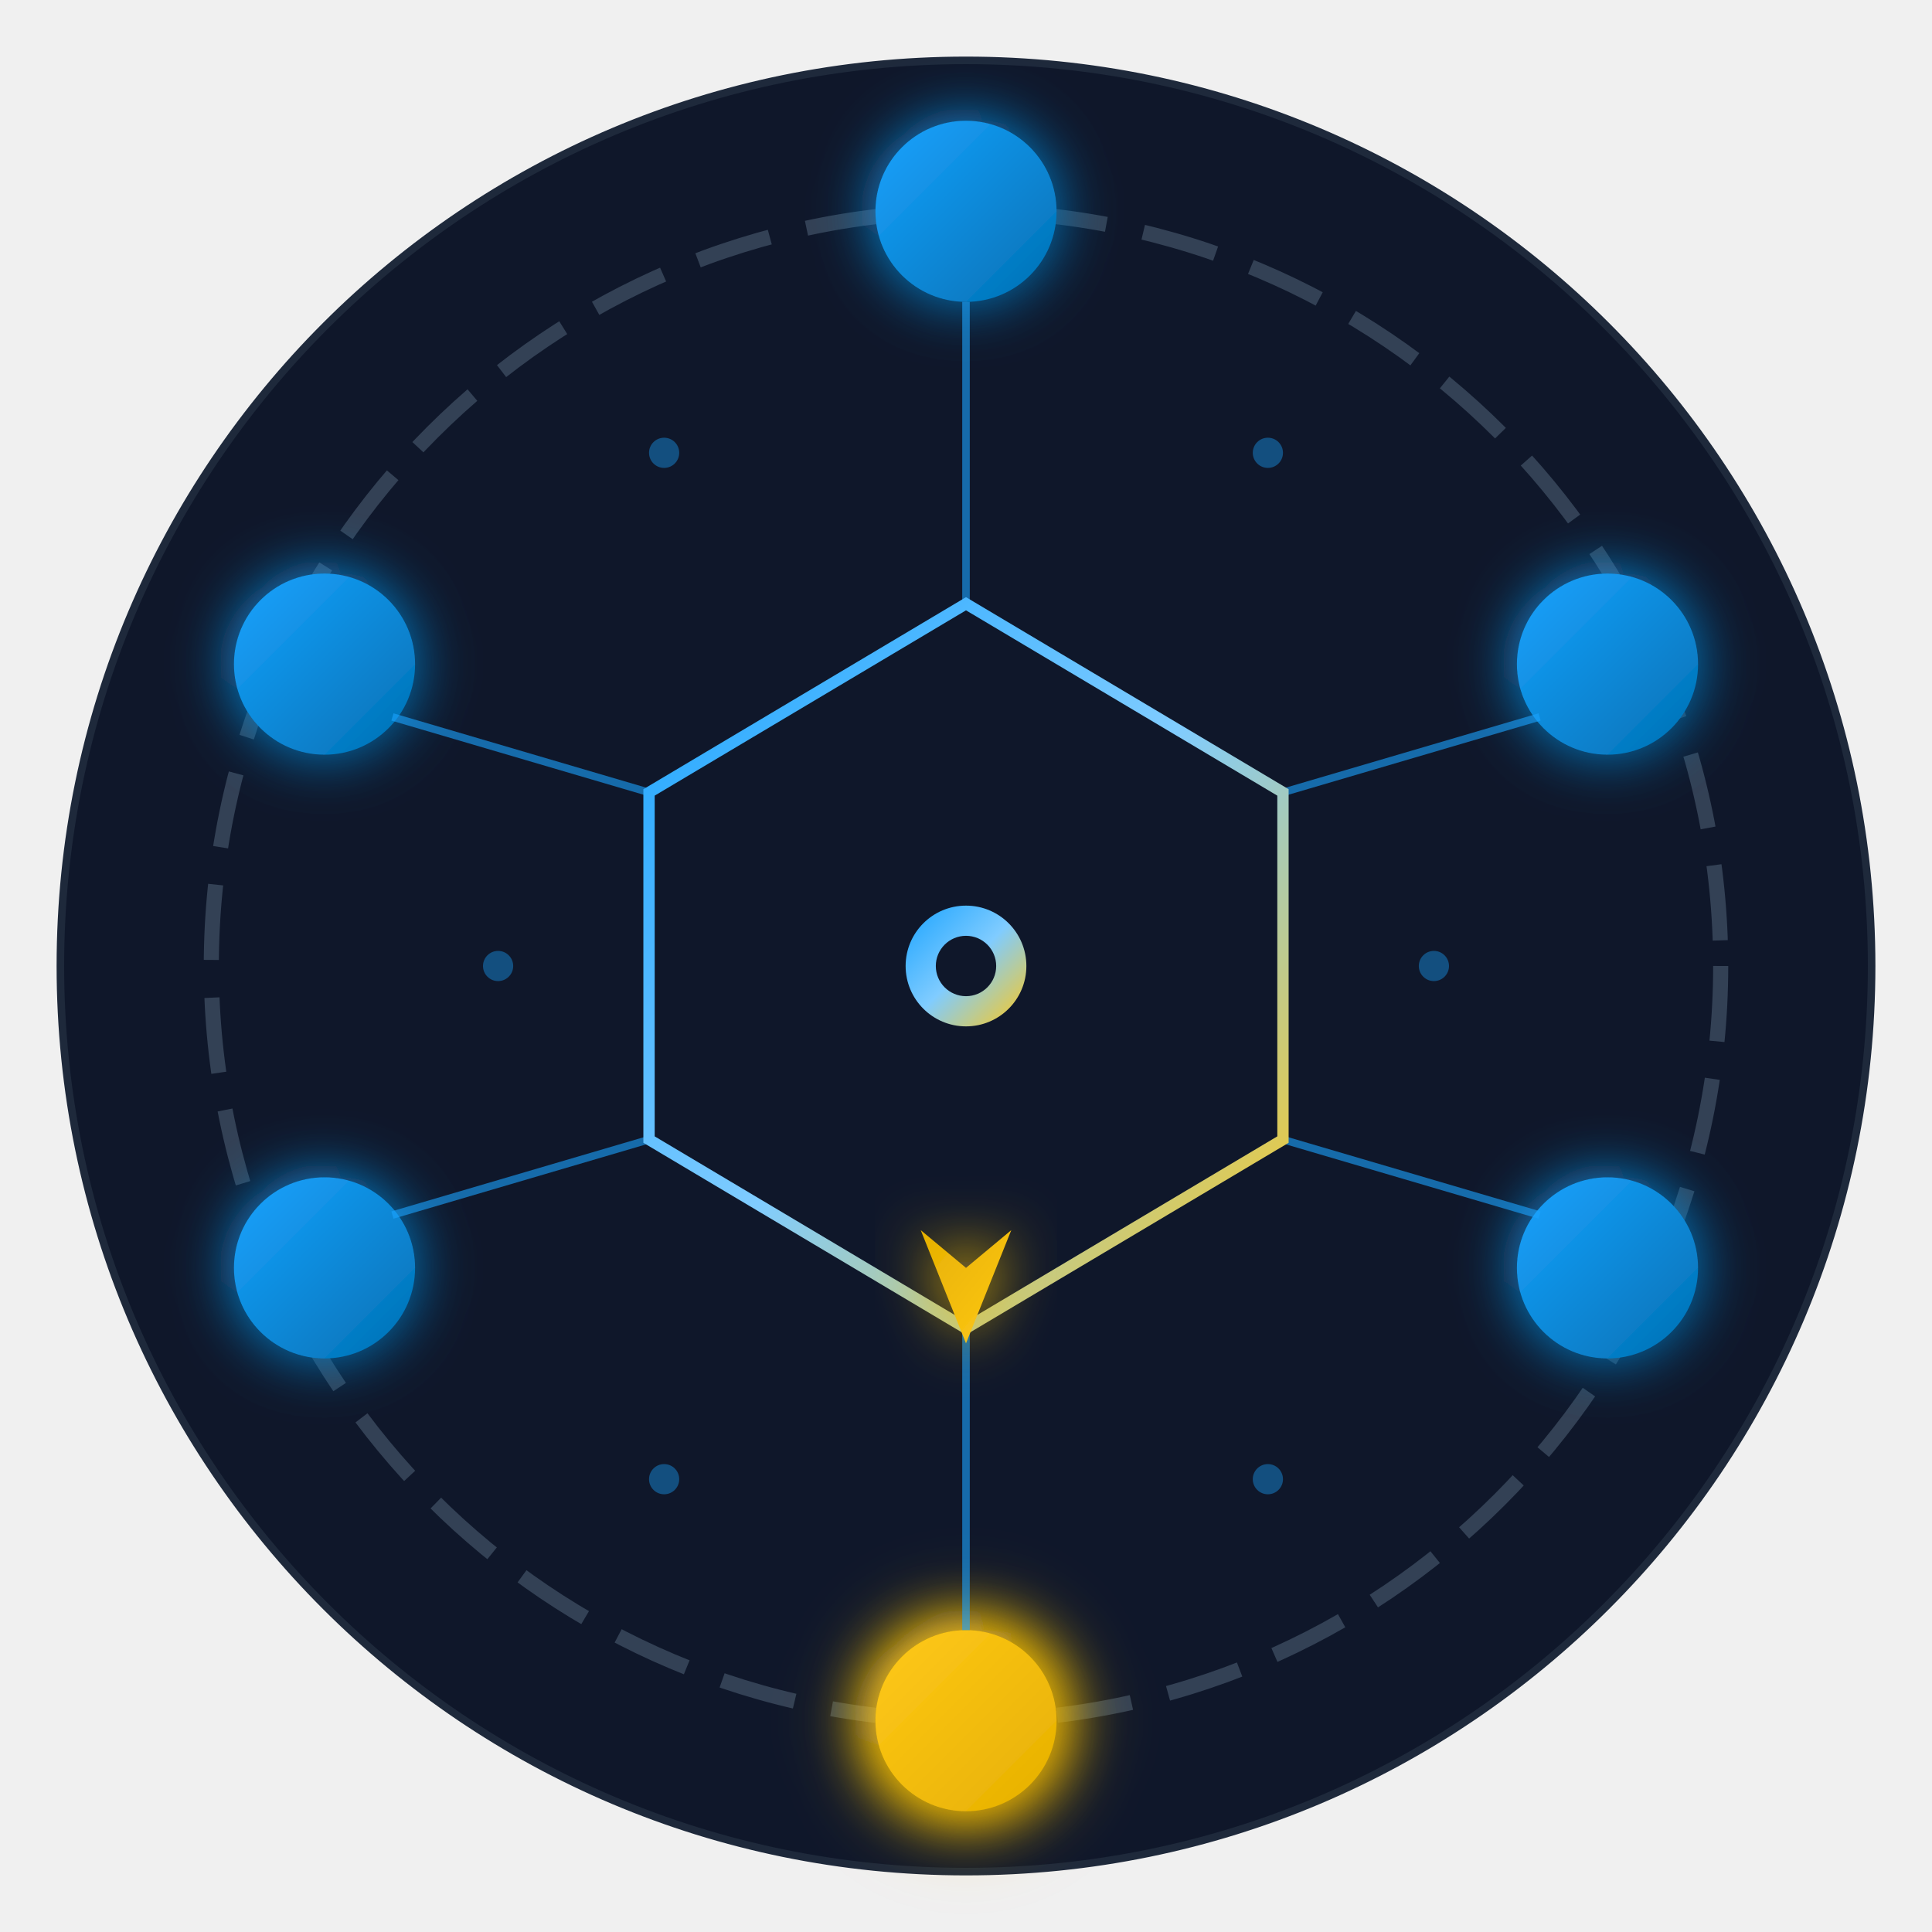
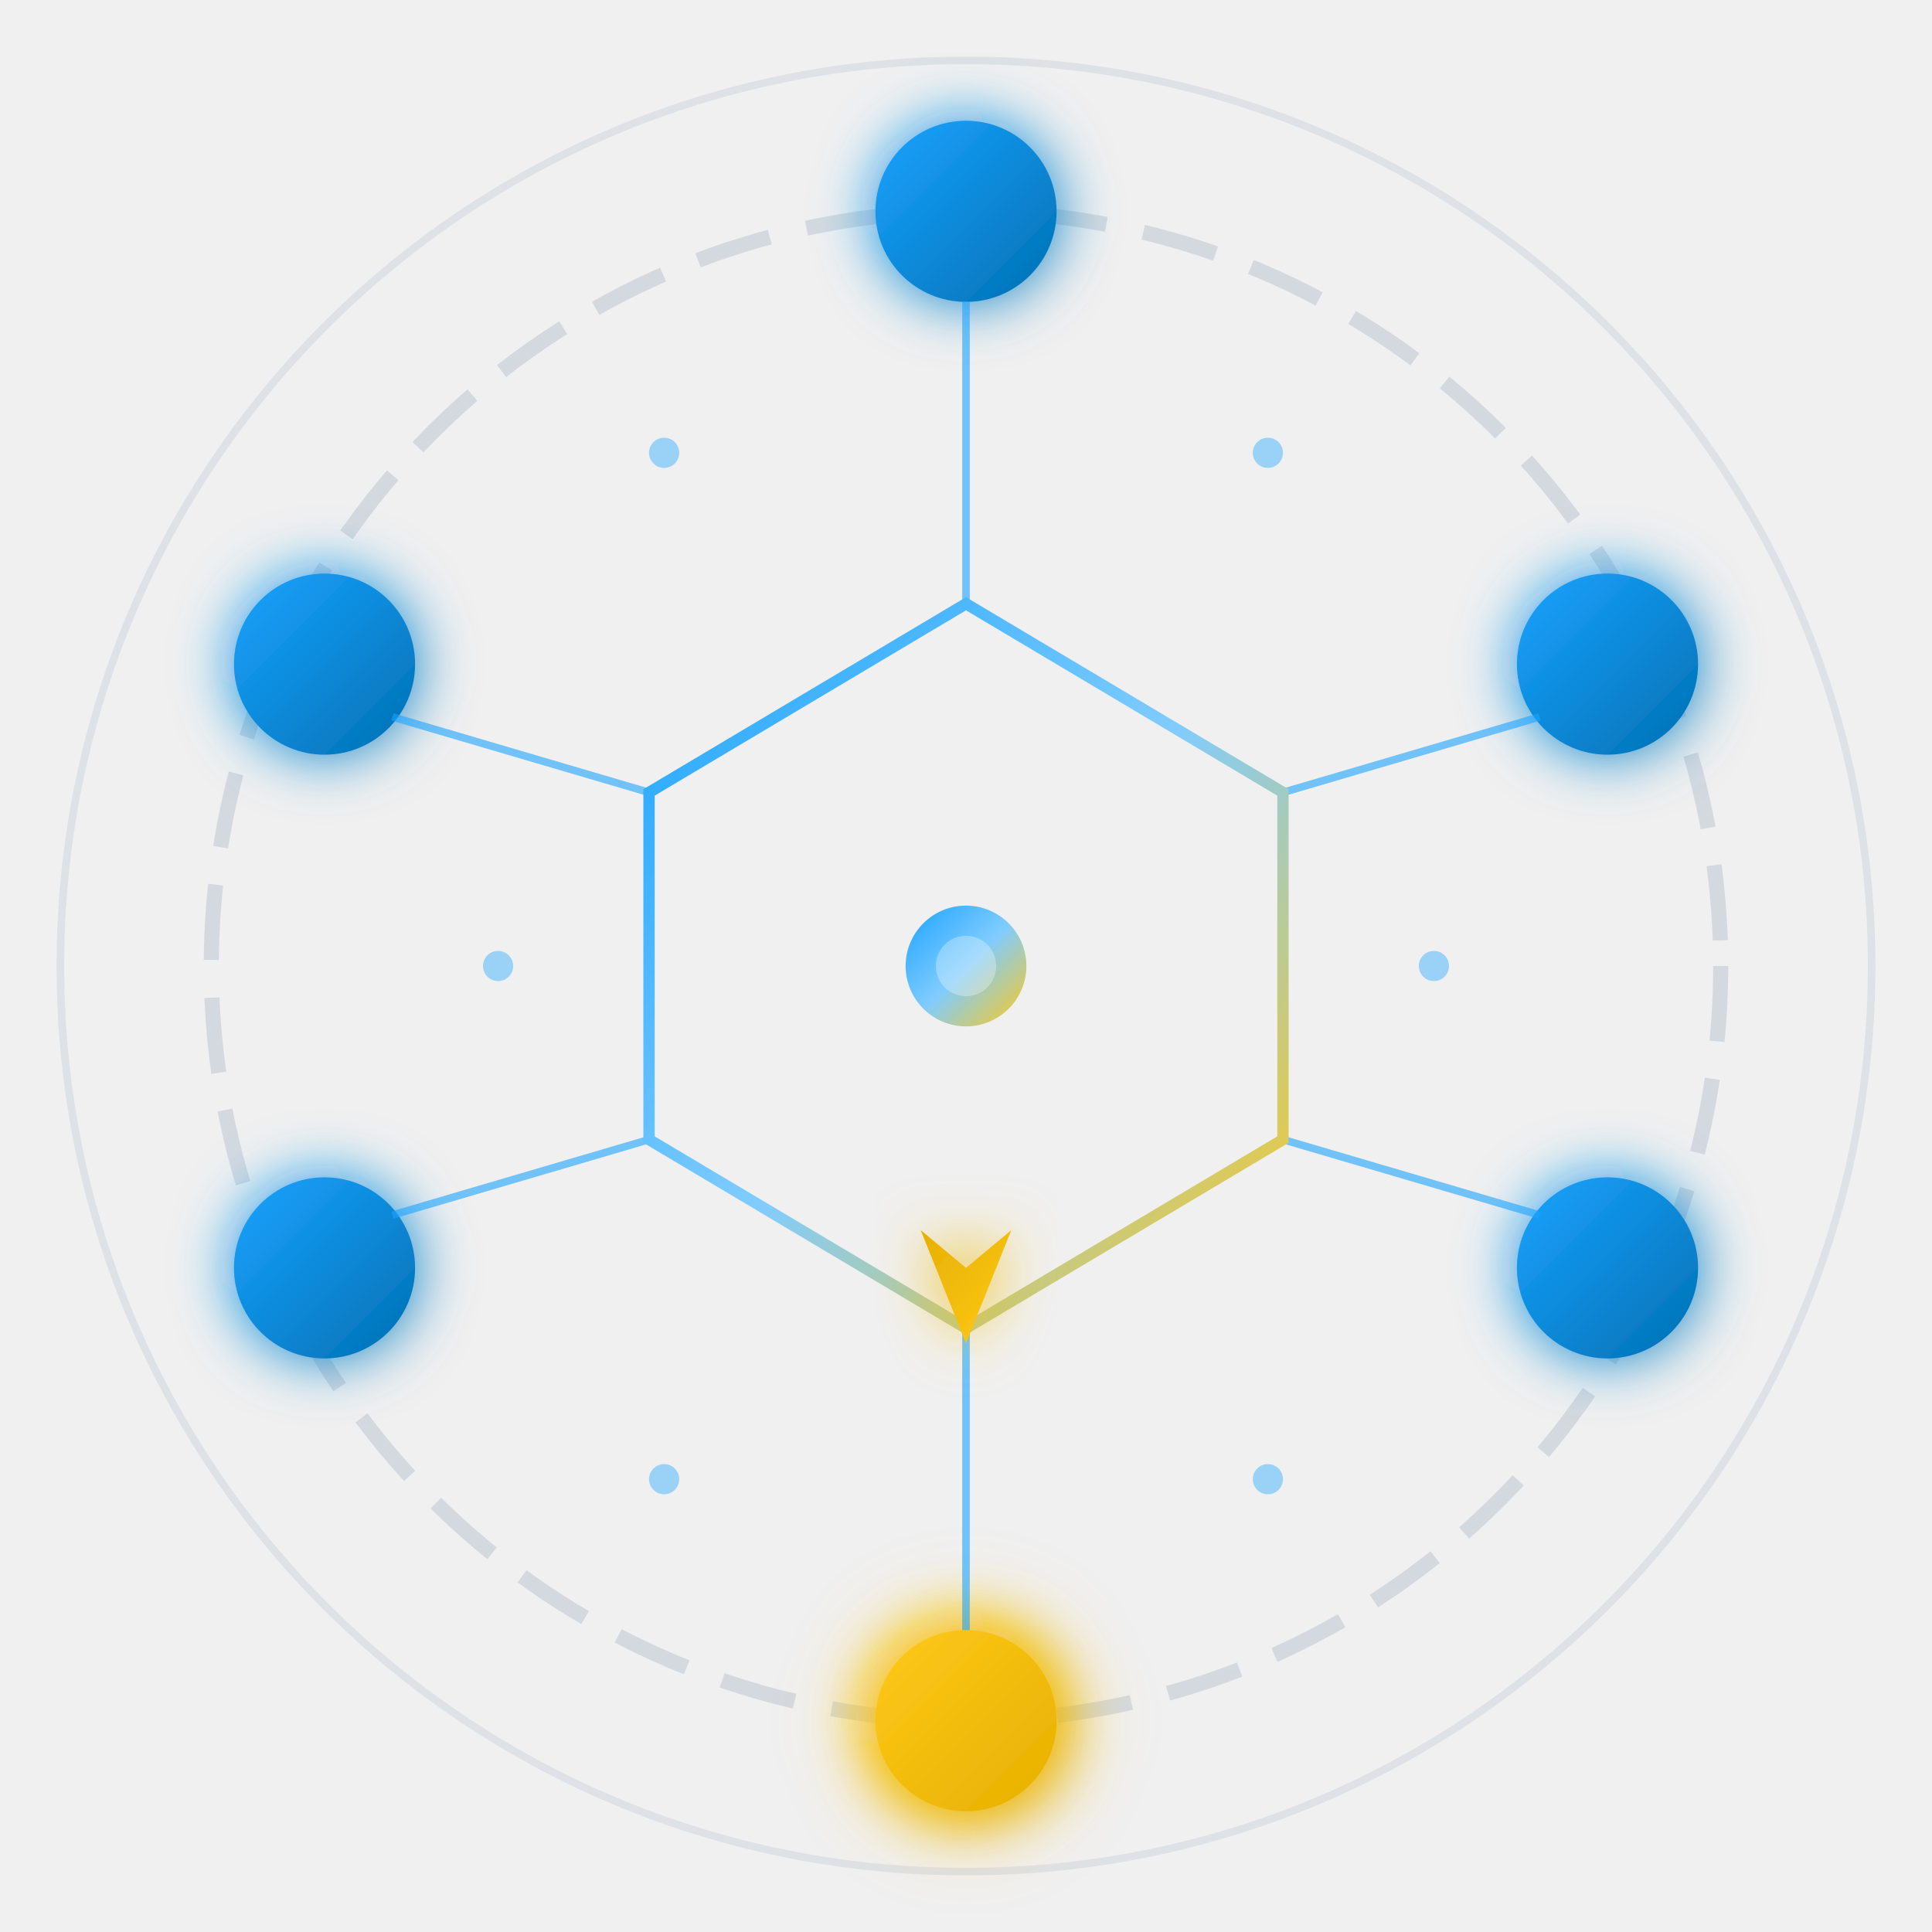
<svg xmlns="http://www.w3.org/2000/svg" viewBox="0 0 512 512" width="512" height="512">
  <defs>
    <linearGradient id="aiGradient" x1="0%" y1="0%" x2="100%" y2="100%">
      <stop offset="0%" stop-color="#1aa3ff" />
      <stop offset="100%" stop-color="#0070b3" />
    </linearGradient>
    <linearGradient id="humanGradient" x1="0%" y1="0%" x2="100%" y2="100%">
      <stop offset="0%" stop-color="#ffc91a" />
      <stop offset="100%" stop-color="#e6b000" />
    </linearGradient>
    <linearGradient id="centerGradient" x1="0%" y1="0%" x2="100%" y2="100%">
      <stop offset="0%" stop-color="#1aa3ff" />
      <stop offset="50%" stop-color="#80ccff" />
      <stop offset="100%" stop-color="#ffc91a" />
    </linearGradient>
    <filter id="glowBlue" x="-50%" y="-50%" width="200%" height="200%">
      <feGaussianBlur stdDeviation="8" result="coloredBlur" />
      <feMerge>
        <feMergeNode in="coloredBlur" />
        <feMergeNode in="SourceGraphic" />
      </feMerge>
    </filter>
    <filter id="glowAmber" x="-50%" y="-50%" width="200%" height="200%">
      <feGaussianBlur stdDeviation="8" result="coloredBlur" />
      <feMerge>
        <feMergeNode in="coloredBlur" />
        <feMergeNode in="SourceGraphic" />
      </feMerge>
    </filter>
  </defs>
-   <circle cx="256" cy="256" r="240" fill="#0f172a" stroke="#1e293b" stroke-width="2" />
-   <circle cx="256" cy="256" r="200" fill="none" stroke="#334155" stroke-width="4" stroke-dasharray="20 10" />
+   <circle cx="256" cy="256" r="240" fill="none" stroke="#94a3b8" stroke-width="2" opacity="0.2" />
+   <circle cx="256" cy="256" r="200" fill="none" stroke="#94a3b8" stroke-width="4" stroke-dasharray="20 10" opacity="0.3" />
  <g filter="url(#glowBlue)">
    <circle cx="256" cy="56" r="24" fill="url(#aiGradient)" />
    <circle cx="426" cy="176" r="24" fill="url(#aiGradient)" />
    <circle cx="426" cy="336" r="24" fill="url(#aiGradient)" />
    <circle cx="256" cy="456" r="24" fill="url(#humanGradient)" filter="url(#glowAmber)" />
    <circle cx="86" cy="336" r="24" fill="url(#aiGradient)" />
    <circle cx="86" cy="176" r="24" fill="url(#aiGradient)" />
  </g>
  <g stroke="#1aa3ff" stroke-width="2" opacity="0.6">
    <line x1="256" y1="80" x2="256" y2="160" />
    <line x1="408" y1="190" x2="340" y2="210" />
    <line x1="408" y1="322" x2="340" y2="302" />
    <line x1="256" y1="432" x2="256" y2="352" />
    <line x1="104" y1="322" x2="172" y2="302" />
    <line x1="104" y1="190" x2="172" y2="210" />
  </g>
  <polygon points="256,160 340,210 340,302 256,352 172,302 172,210" fill="none" stroke="url(#centerGradient)" stroke-width="3" />
  <g transform="translate(256, 256)">
    <g transform="rotate(180)">
      <path d="M0,-100 L12,-70 L0,-80 L-12,-70 Z" fill="url(#humanGradient)" filter="url(#glowAmber)" />
      <line x1="0" y1="0" x2="0" y2="-85" stroke="url(#humanGradient)" stroke-width="4" />
    </g>
    <circle r="16" fill="url(#centerGradient)" />
-     <circle r="8" fill="#0f172a" />
+     <circle r="8" fill="#fff" opacity="0.3" />
  </g>
  <g fill="#1aa3ff" opacity="0.4">
    <circle cx="176" cy="120" r="4" />
    <circle cx="336" cy="120" r="4" />
    <circle cx="380" cy="256" r="4" />
    <circle cx="132" cy="256" r="4" />
    <circle cx="176" cy="392" r="4" />
    <circle cx="336" cy="392" r="4" />
  </g>
</svg>
